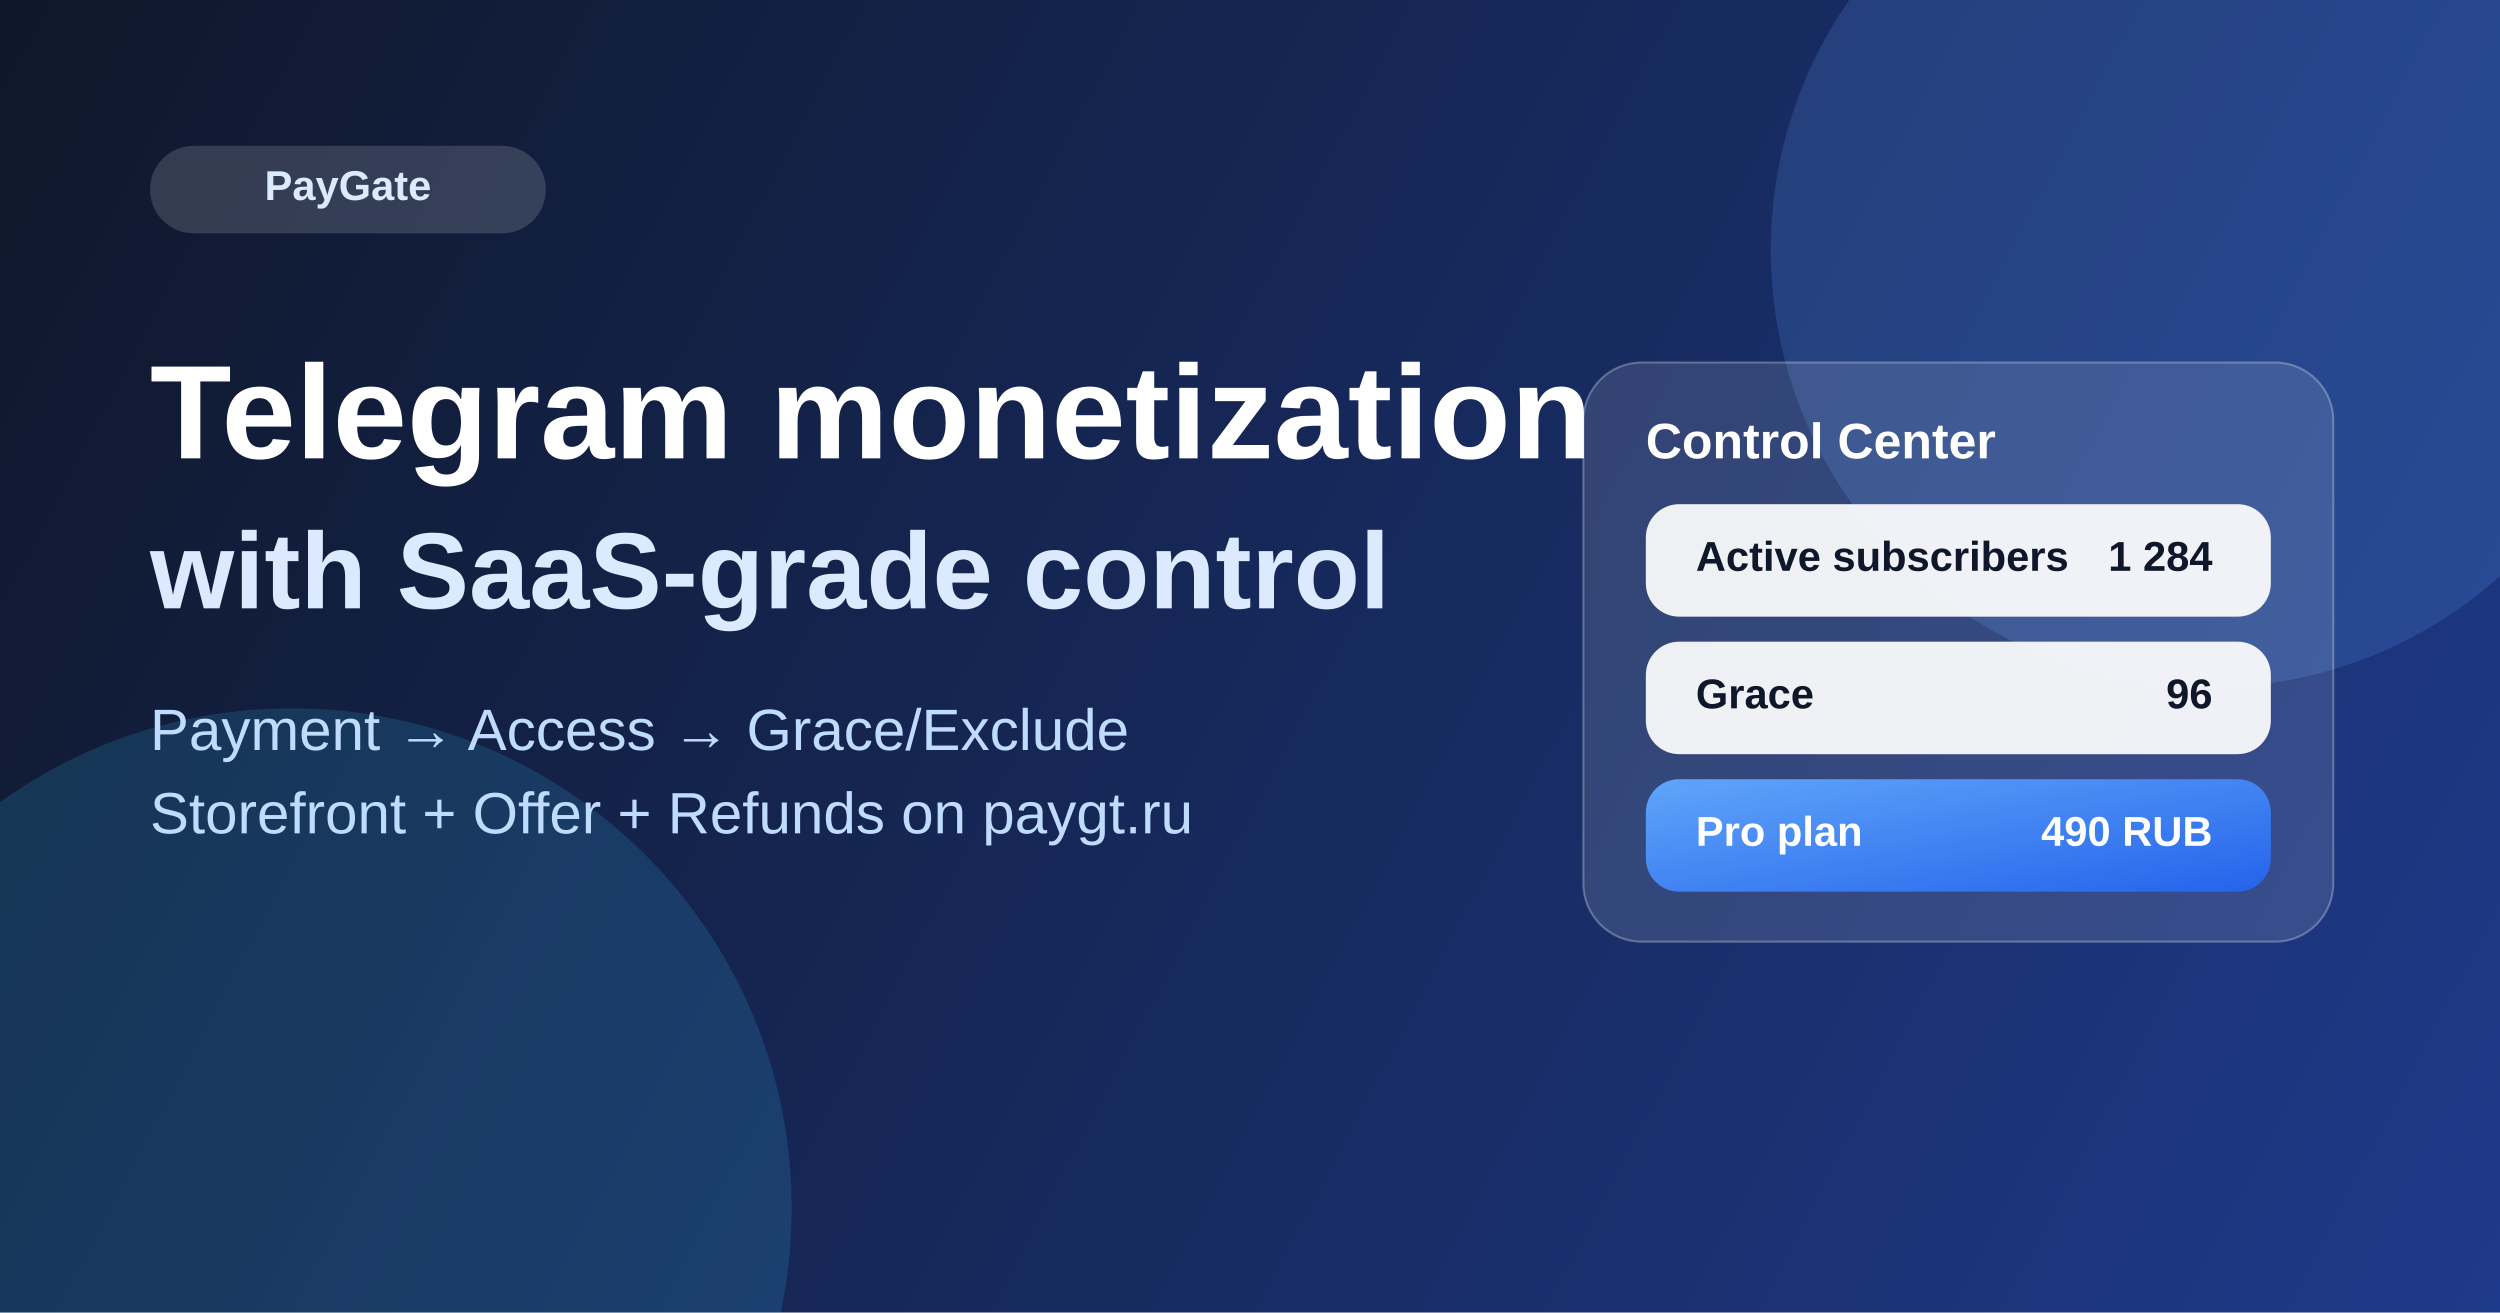
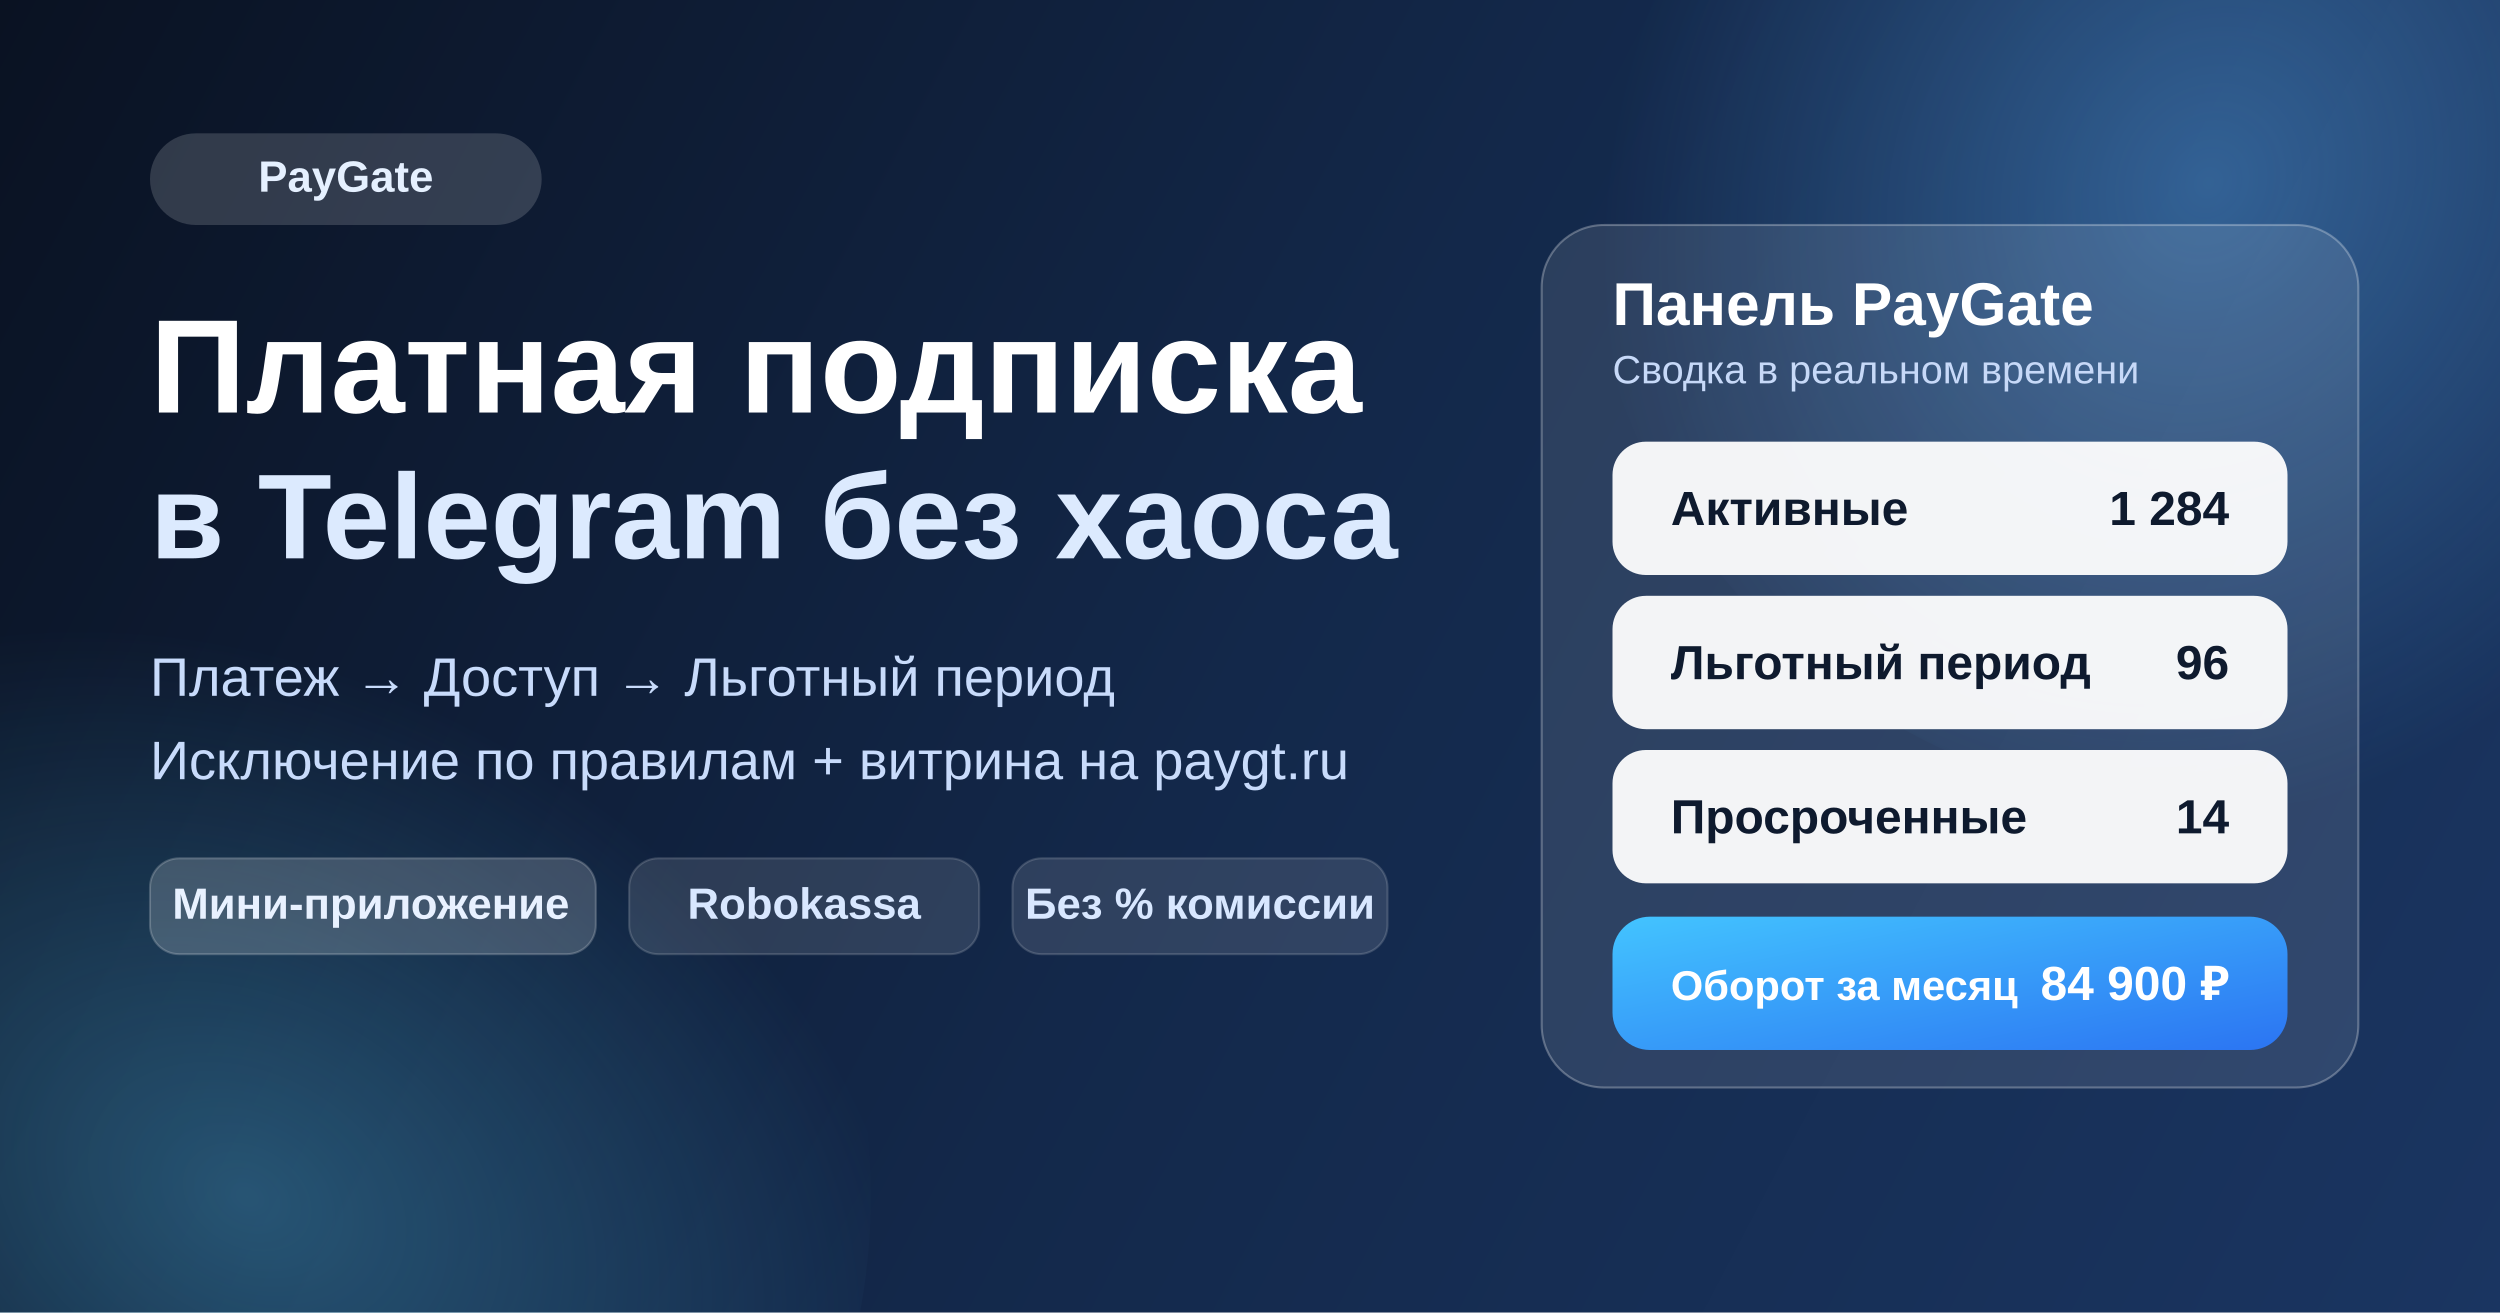
<svg xmlns="http://www.w3.org/2000/svg" width="1200" height="630" viewBox="0 0 1200 630" fill="none">
  <defs>
    <linearGradient id="bg" x1="0" y1="0" x2="1200" y2="630" gradientUnits="userSpaceOnUse">
-       <stop stop-color="#0F172A" />
-       <stop offset="1" stop-color="#1E3A8A" />
+       <stop stop-color="#0A1222" />
+       <stop offset="0.5" stop-color="#13284A" />
+       <stop offset="1" stop-color="#1A3561" />
+     </linearGradient>
+     <radialGradient id="glowA" cx="0" cy="0" r="1" gradientUnits="userSpaceOnUse" gradientTransform="translate(1060 88) rotate(120) scale(320 280)">
+       <stop stop-color="#62B6FF" stop-opacity="0.38" />
+       <stop offset="1" stop-color="#62B6FF" stop-opacity="0" />
+     </radialGradient>
+     <radialGradient id="glowB" cx="0" cy="0" r="1" gradientUnits="userSpaceOnUse" gradientTransform="translate(118 574) rotate(28) scale(340 250)">
+       <stop stop-color="#5ED4FF" stop-opacity="0.3" />
+       <stop offset="1" stop-color="#5ED4FF" stop-opacity="0" />
+     </radialGradient>
+     <linearGradient id="panel" x1="0" y1="0" x2="420" y2="420" gradientUnits="userSpaceOnUse">
+       <stop stop-color="#FFFFFF" stop-opacity="0.19" />
+       <stop offset="1" stop-color="#FFFFFF" stop-opacity="0.1" />
    </linearGradient>
    <linearGradient id="chip" x1="0" y1="0" x2="1" y2="1">
-       <stop stop-color="#60A5FA" />
-       <stop offset="1" stop-color="#2563EB" />
+       <stop stop-color="#74BEFF" />
+       <stop offset="1" stop-color="#2F83F6" />
+     </linearGradient>
+     <linearGradient id="turnover" x1="0" y1="0" x2="1" y2="1">
+       <stop stop-color="#43C4FF" />
+       <stop offset="1" stop-color="#2B74F2" />
    </linearGradient>
  </defs>
  <rect width="1200" height="630" fill="url(#bg)" />
-   <circle cx="1060" cy="120" r="210" fill="#60A5FA" fill-opacity="0.18" />
-   <circle cx="140" cy="580" r="240" fill="#38BDF8" fill-opacity="0.16" />
-   <rect x="72" y="70" width="190" height="42" rx="21" fill="white" fill-opacity="0.15" />
-   <text x="167" y="96" text-anchor="middle" fill="#DBEAFE" font-size="20" font-family="Arial, Helvetica, sans-serif" font-weight="700">
+   <circle cx="1060" cy="88" r="300" fill="url(#glowA)" />
+   <circle cx="118" cy="574" r="300" fill="url(#glowB)" />
+   <rect x="72" y="64" width="188" height="44" rx="22" fill="white" fill-opacity="0.16" />
+   <text x="166" y="92" text-anchor="middle" fill="#E5F0FF" font-size="21" font-family="Arial, Helvetica, sans-serif" font-weight="700">
    PayGate
  </text>
-   <text x="72" y="220" fill="white" font-size="64" font-family="Arial, Helvetica, sans-serif" font-weight="700">
-     Telegram monetization
+   <text x="72" y="198" fill="white" font-size="64" font-family="Arial, Helvetica, sans-serif" font-weight="700">
+     Платная подписка
  </text>
-   <text x="72" y="292" fill="#DBEAFE" font-size="52" font-family="Arial, Helvetica, sans-serif" font-weight="600">
-     with SaaS-grade control
+   <text x="72" y="268" fill="#DCEAFE" font-size="58" font-family="Arial, Helvetica, sans-serif" font-weight="600">
+     в Telegram без хаоса
  </text>
-   <text x="72" y="360" fill="#BFDBFE" font-size="28" font-family="Arial, Helvetica, sans-serif">
-     Payment → Access → Grace/Exclude
+   <text x="72" y="334" fill="#C8DBFB" font-size="26" font-family="Arial, Helvetica, sans-serif" font-weight="500">
+     Платеж → Доступ → Льготный период
  </text>
-   <text x="72" y="400" fill="#BFDBFE" font-size="28" font-family="Arial, Helvetica, sans-serif">
-     Storefront + Offer + Refunds on paygt.ru
+   <text x="72" y="374" fill="#C8DBFB" font-size="26" font-family="Arial, Helvetica, sans-serif" font-weight="500">
+     Исключение по правилам + витрина на paygt.ru
  </text>
-   <rect x="760" y="174" width="360" height="278" rx="28" fill="white" fill-opacity="0.12" stroke="white" stroke-opacity="0.28" />
-   <text x="790" y="220" fill="white" font-size="24" font-family="Arial, Helvetica, sans-serif" font-weight="700">
-     Control Center
+   <rect x="72" y="412" width="214" height="46" rx="14" fill="white" fill-opacity="0.18" stroke="white" stroke-opacity="0.2" />
+   <text x="178" y="441" text-anchor="middle" fill="#E8F1FF" font-size="21" font-family="Arial, Helvetica, sans-serif" font-weight="600">
+     Мини-приложение
  </text>
-   <rect x="790" y="242" width="300" height="54" rx="16" fill="white" fill-opacity="0.92" />
-   <text x="814" y="274" fill="#0F172A" font-size="20" font-family="Arial, Helvetica, sans-serif" font-weight="600">
-     Active subscribers
+   <rect x="302" y="412" width="168" height="46" rx="14" fill="white" fill-opacity="0.12" stroke="white" stroke-opacity="0.16" />
+   <text x="386" y="441" text-anchor="middle" fill="#D8E7FF" font-size="21" font-family="Arial, Helvetica, sans-serif" font-weight="600">
+     Robokassa
  </text>
-   <text x="1062" y="274" text-anchor="end" fill="#0F172A" font-size="20" font-family="Arial, Helvetica, sans-serif" font-weight="700">
+   <rect x="486" y="412" width="180" height="46" rx="14" fill="white" fill-opacity="0.12" stroke="white" stroke-opacity="0.16" />
+   <text x="576" y="441" text-anchor="middle" fill="#D8E7FF" font-size="21" font-family="Arial, Helvetica, sans-serif" font-weight="600">
+     Без % комиссии
+   </text>
+   <rect x="740" y="108" width="392" height="414" rx="30" fill="url(#panel)" stroke="white" stroke-opacity="0.28" />
+   <text x="774" y="156" fill="white" font-size="29" font-family="Arial, Helvetica, sans-serif" font-weight="700">
+     Панель PayGate
+   </text>
+   <text x="774" y="184" fill="#C7D9F8" font-size="19" font-family="Arial, Helvetica, sans-serif" font-weight="500">
+     Сводка в реальном времени
+   </text>
+   <rect x="774" y="212" width="324" height="64" rx="16" fill="white" fill-opacity="0.94" />
+   <text x="802" y="252" fill="#0E1A2E" font-size="23" font-family="Arial, Helvetica, sans-serif" font-weight="600">
+     Активные
+   </text>
+   <text x="1070" y="252" text-anchor="end" fill="#0E1A2E" font-size="23" font-family="Arial, Helvetica, sans-serif" font-weight="700">
    1 284
  </text>
-   <rect x="790" y="308" width="300" height="54" rx="16" fill="white" fill-opacity="0.92" />
-   <text x="814" y="340" fill="#0F172A" font-size="20" font-family="Arial, Helvetica, sans-serif" font-weight="600">
-     Grace
+   <rect x="774" y="286" width="324" height="64" rx="16" fill="white" fill-opacity="0.94" />
+   <text x="802" y="326" fill="#0E1A2E" font-size="23" font-family="Arial, Helvetica, sans-serif" font-weight="600">
+     Льготный период
  </text>
-   <text x="1062" y="340" text-anchor="end" fill="#0F172A" font-size="20" font-family="Arial, Helvetica, sans-serif" font-weight="700">
+   <text x="1070" y="326" text-anchor="end" fill="#0E1A2E" font-size="23" font-family="Arial, Helvetica, sans-serif" font-weight="700">
    96
  </text>
-   <rect x="790" y="374" width="300" height="54" rx="16" fill="url(#chip)" />
-   <text x="814" y="406" fill="white" font-size="20" font-family="Arial, Helvetica, sans-serif" font-weight="600">
-     Pro plan
+   <rect x="774" y="360" width="324" height="64" rx="16" fill="white" fill-opacity="0.94" />
+   <text x="802" y="400" fill="#0E1A2E" font-size="23" font-family="Arial, Helvetica, sans-serif" font-weight="600">
+     Просроченные
  </text>
-   <text x="1062" y="406" text-anchor="end" fill="white" font-size="20" font-family="Arial, Helvetica, sans-serif" font-weight="700">
-     490 RUB
+   <text x="1070" y="400" text-anchor="end" fill="#0E1A2E" font-size="23" font-family="Arial, Helvetica, sans-serif" font-weight="700">
+     14
+   </text>
+   <rect x="774" y="440" width="324" height="64" rx="18" fill="url(#turnover)" />
+   <text x="802" y="480" fill="white" font-size="20" font-family="Arial, Helvetica, sans-serif" font-weight="600">
+     Оборот за месяц
+   </text>
+   <text x="1070" y="480" text-anchor="end" fill="white" font-size="23" font-family="Arial, Helvetica, sans-serif" font-weight="700">
+     84 900 ₽
  </text>
</svg>
